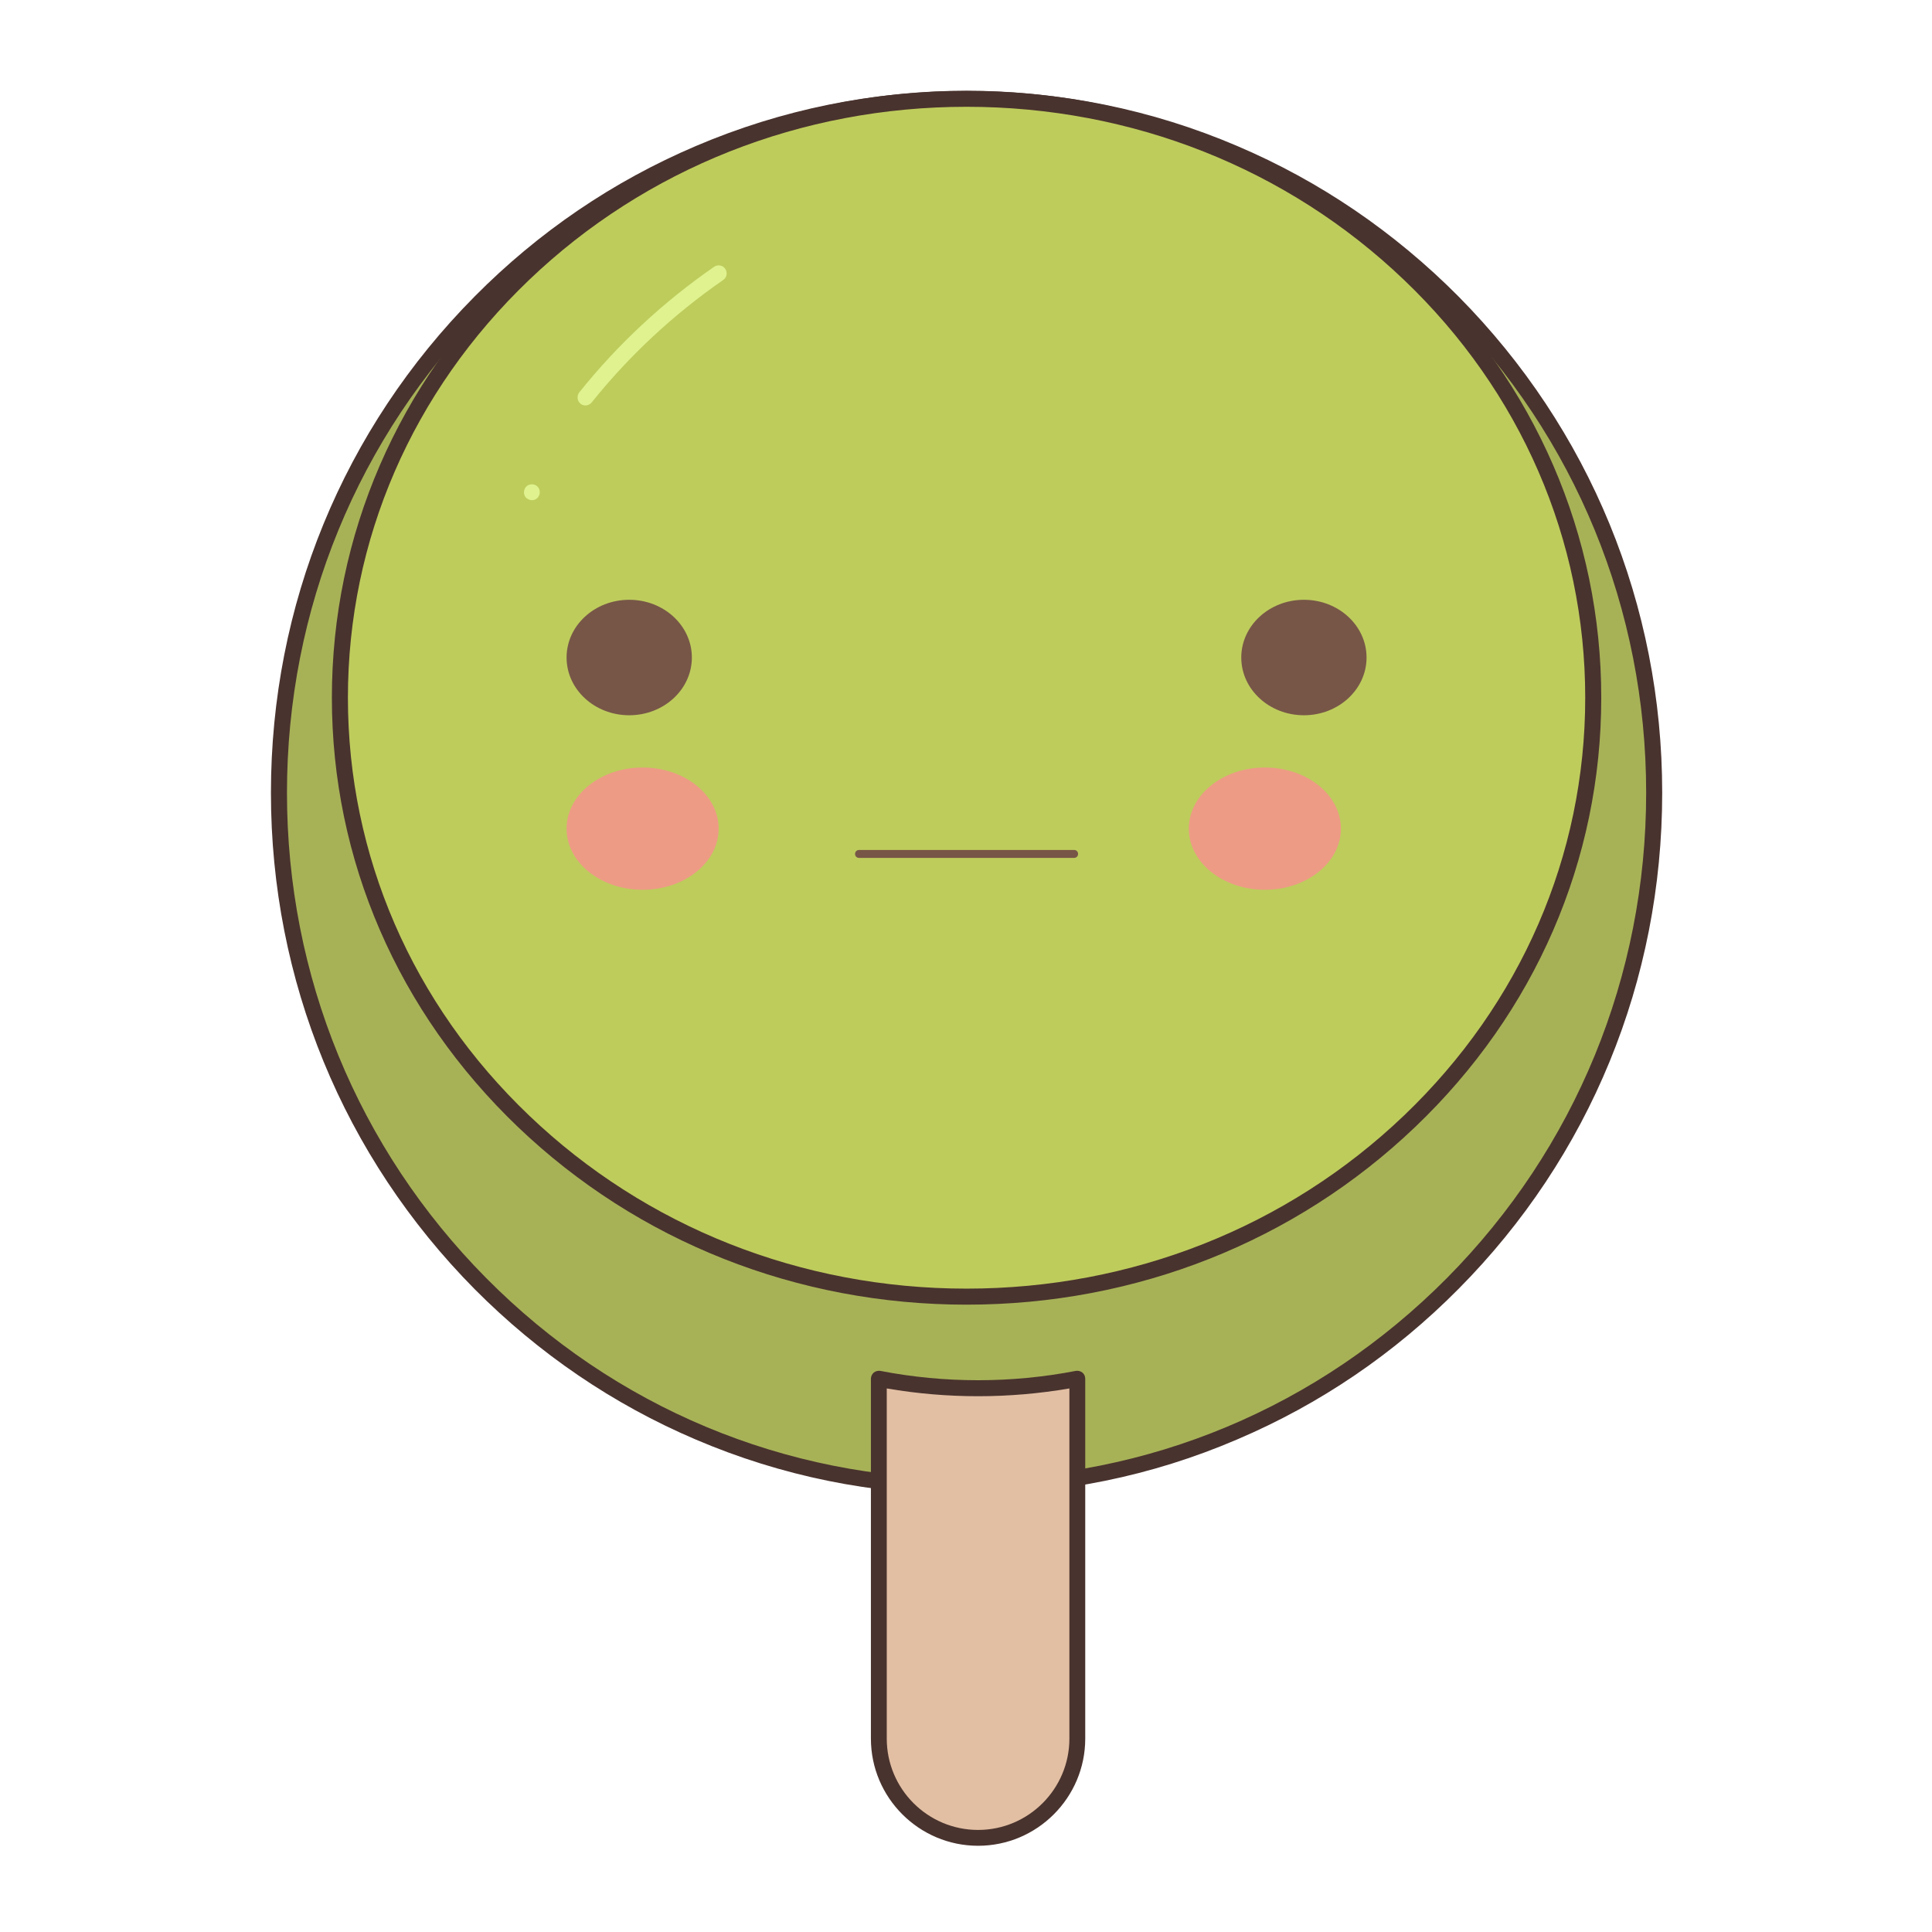
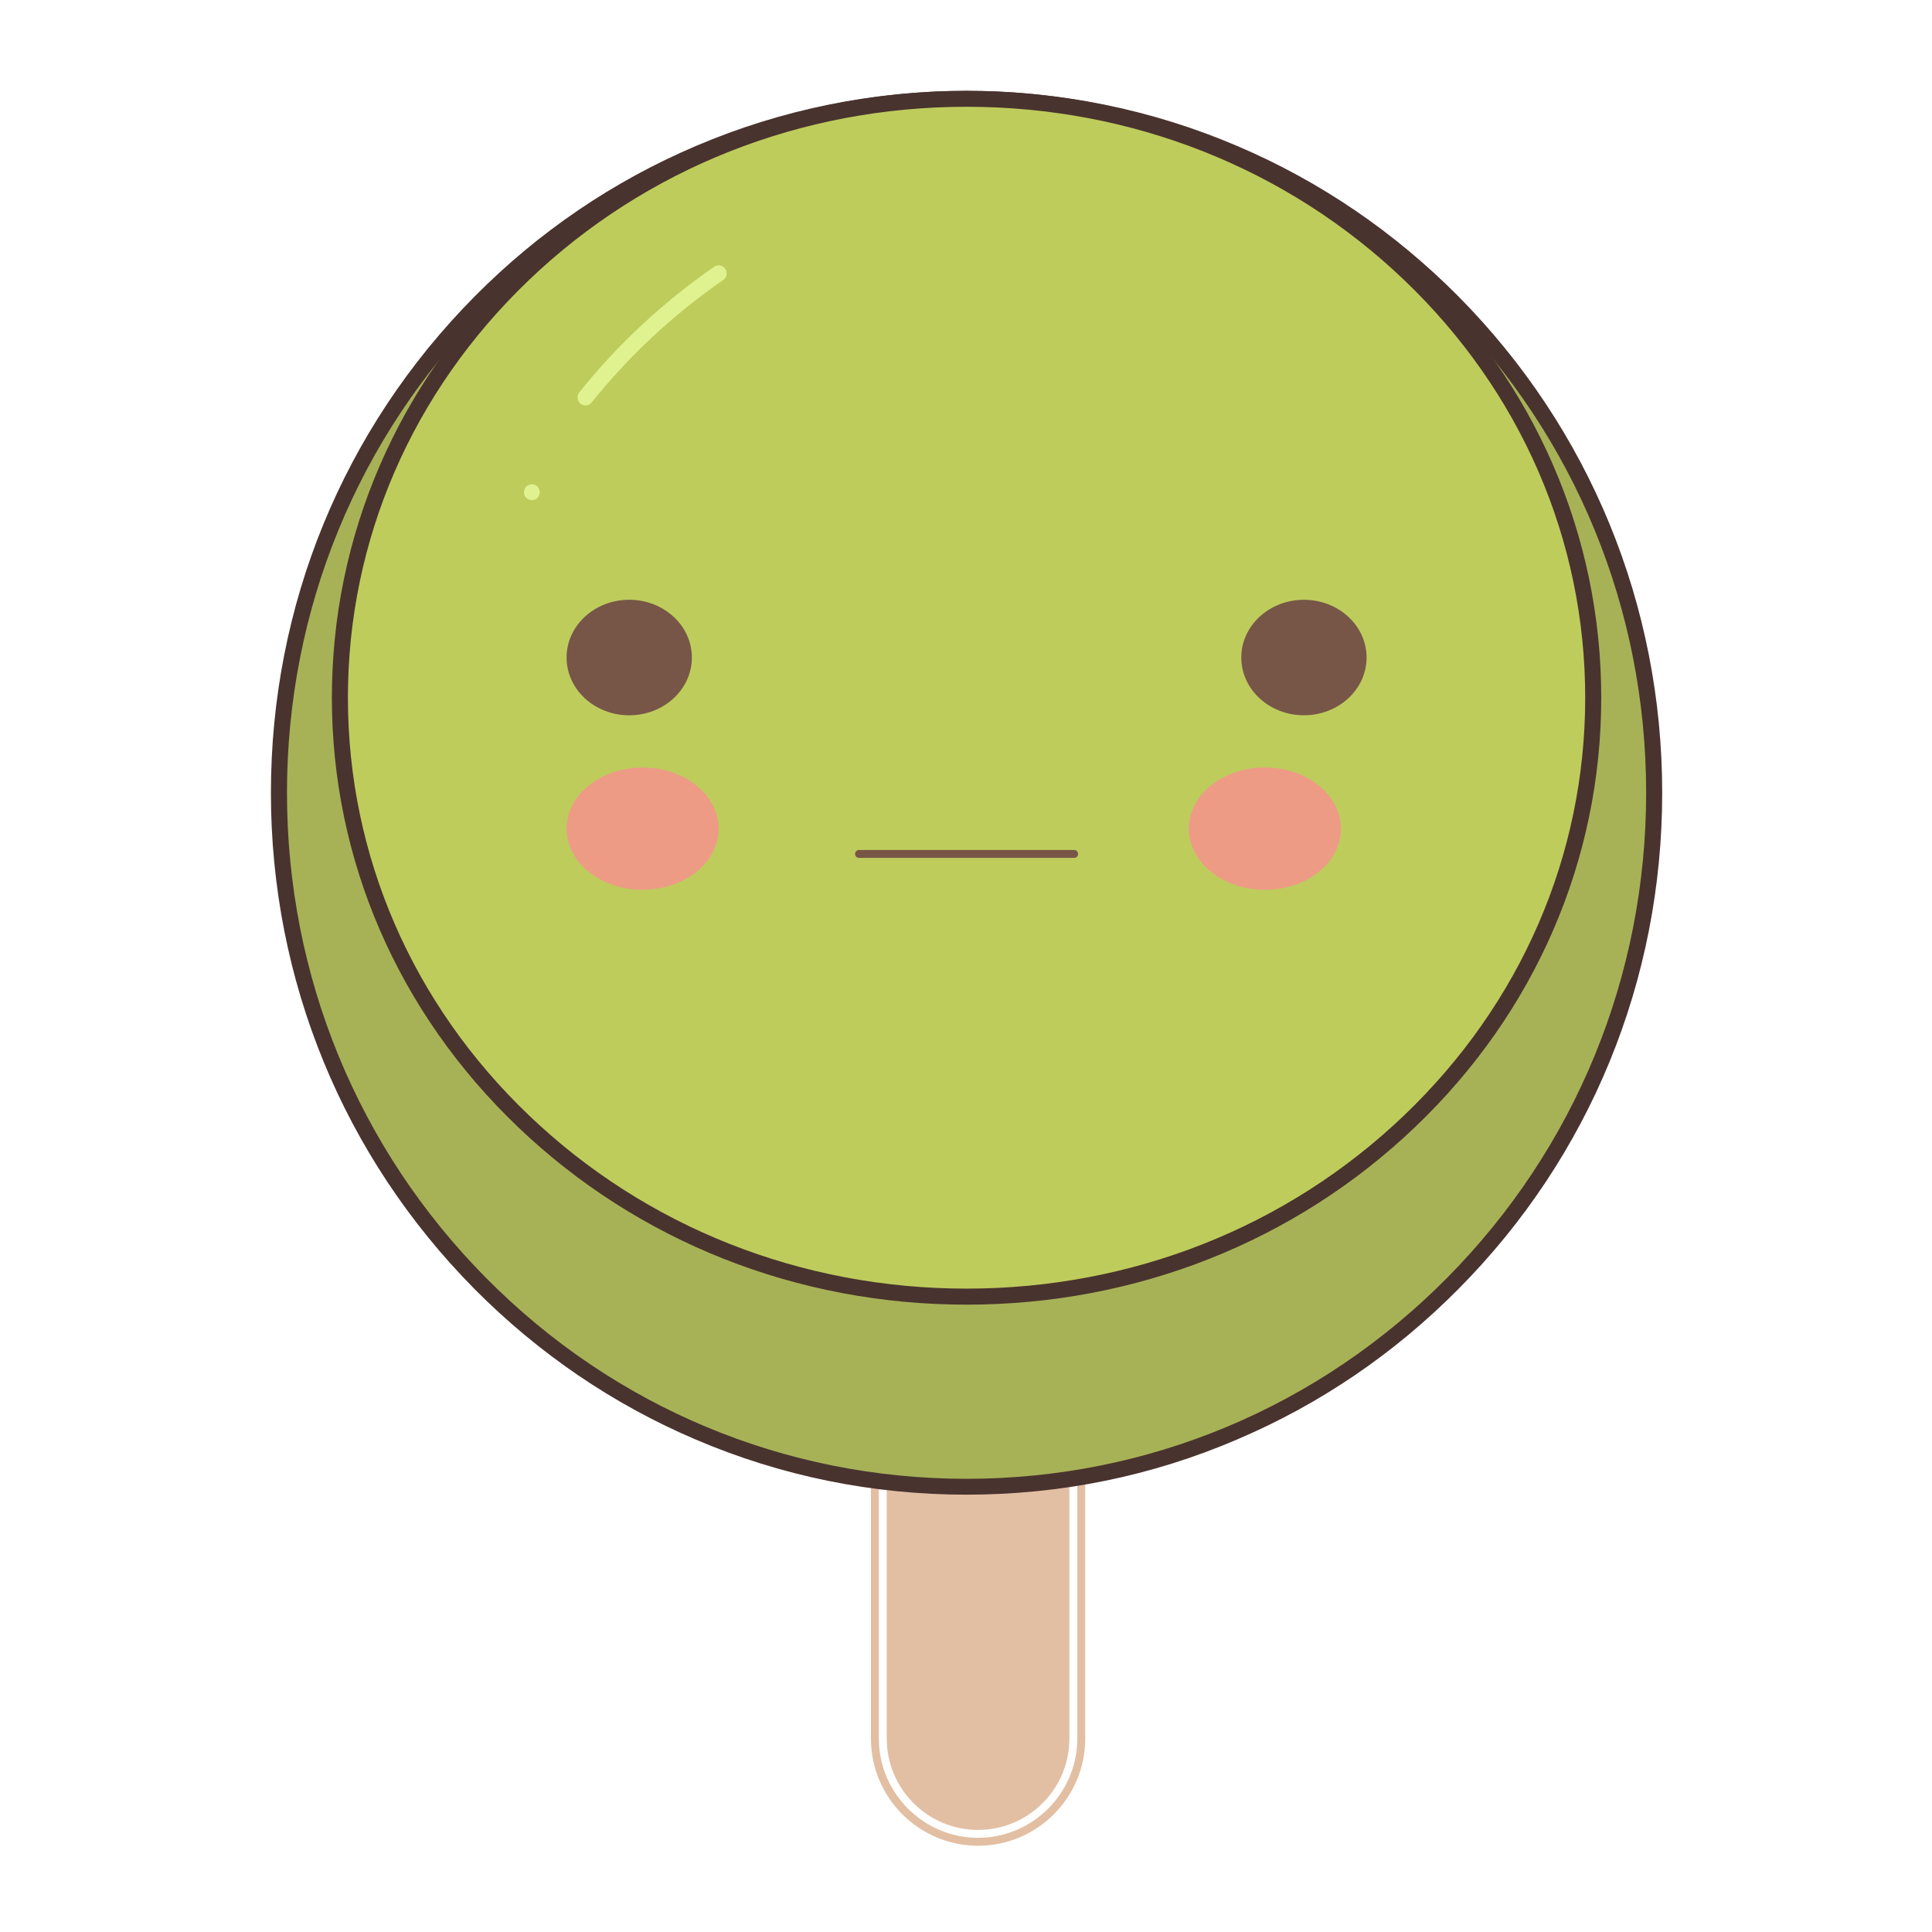
- <svg xmlns="http://www.w3.org/2000/svg" width="800px" height="800px" viewBox="0 0 1024 1024" class="icon" version="1.1">
-   <path d="M147.8 420.2a364.5 367.8 0 1 0 729 0 364.5 367.8 0 1 0-729 0Z" fill="#A7B257" />
-   <path d="M512.3 792.2c-49.8 0-98.1-9.8-143.5-29.2-43.9-18.7-83.3-45.6-117.2-79.7-69.6-70.3-108-163.7-108-263.1s38.3-192.8 108-263.1c33.9-34.2 73.3-61 117.2-79.7 45.5-19.4 93.8-29.2 143.5-29.2 49.8 0 98.1 9.8 143.5 29.2 43.9 18.7 83.3 45.6 117.2 79.7 69.6 70.3 108 163.7 108 263.1s-38.3 192.8-108 263c-33.9 34.2-73.3 61-117.2 79.7-45.4 19.5-93.7 29.3-143.5 29.3z m0-735.6c-96.2 0-186.7 37.8-254.7 106.5s-105.5 160-105.5 257.1 37.5 188.4 105.5 257.1c68 68.7 158.5 106.5 254.7 106.5S699 745.9 767 677.3c68-68.7 105.5-160 105.5-257.1S835 231.8 767 163.1C699 94.4 608.5 56.6 512.3 56.6z" fill="#49332E" />
-   <path d="M180.2 369.8a332.1 317.5 0 1 0 664.2 0 332.1 317.5 0 1 0-664.2 0Z" fill="#BECC5C" />
-   <path d="M512.3 691.5c-89.8 0-174.2-33.4-237.8-94.2-63.6-60.8-98.6-141.6-98.6-227.5 0-86 35-166.8 98.6-227.5 63.5-60.7 148-94.2 237.8-94.2 89.8 0 174.2 33.4 237.8 94.2 63.6 60.8 98.6 141.6 98.6 227.5 0 86-35 166.8-98.6 227.5-63.6 60.8-148 94.2-237.8 94.2z m0-634.9c-87.6 0-170 32.6-231.9 91.8-61.9 59.2-96 137.8-96 221.4s34.1 162.3 96 221.4c61.9 59.2 144.3 91.8 231.9 91.8s170-32.6 231.9-91.8c61.9-59.2 96-137.8 96-221.4s-34.1-162.3-96-221.4c-61.9-59.2-144.3-91.8-231.9-91.8z" fill="#49332E" />
-   <path d="M300.3 348.5a33.2 30.6 0 1 0 66.4 0 33.2 30.6 0 1 0-66.4 0Z" fill="#775647" />
-   <path d="M657.9 348.5a33.2 30.6 0 1 0 66.4 0 33.2 30.6 0 1 0-66.4 0Z" fill="#775647" />
-   <path d="M569.3 454.7h-114c-1.2 0-2.1-0.9-2.1-2.1s0.9-2.1 2.1-2.1h114c1.2 0 2.1 0.9 2.1 2.1s-0.9 2.1-2.1 2.1z" fill="#775647" />
-   <path d="M310.3 214.9c-0.9 0-1.9-0.3-2.6-0.9-1.8-1.5-2.1-4.1-0.7-6 20.4-25.5 44.5-47.9 71.5-66.6 1.9-1.3 4.6-0.9 5.9 1.1 1.3 1.9 0.9 4.6-1.1 5.9-26.4 18.3-49.8 40.1-69.7 64.9-0.9 1.1-2.1 1.6-3.3 1.6zM281.9 265.1c-1.1 0-2.2-0.5-3-1.2-0.8-0.8-1.2-1.9-1.2-3s0.5-2.2 1.2-3c0.8-0.8 1.9-1.2 3-1.2s2.2 0.4 3 1.2c0.8 0.8 1.2 1.9 1.2 3s-0.5 2.2-1.2 3c-0.8 0.8-1.8 1.2-3 1.2z" fill="#DFF28F" />
-   <path d="M518.4 735.8c-18.1 0-35.7-1.8-52.6-5v190.7c0 28.9 23.7 52.6 52.6 52.6 28.9 0 52.6-23.7 52.6-52.6V730.8c-16.9 3.3-34.5 5-52.6 5z" fill="#E2BFA3" />
-   <path d="M518.4 978.3c-31.3 0-56.8-25.5-56.8-56.8V730.8c0-1.3 0.6-2.5 1.5-3.3 1-0.8 2.3-1.1 3.5-0.9 34 6.6 69.5 6.6 103.6 0 1.2-0.2 2.5 0.1 3.5 0.9s1.5 2 1.5 3.3v190.7c0 31.3-25.5 56.8-56.8 56.8zM470 735.9v185.6c0 26.7 21.7 48.4 48.4 48.4s48.4-21.7 48.4-48.4V735.9c-32 5.5-64.9 5.5-96.8 0z" fill="#49332E" />
-   <path d="M300.3 439.2a40.3 32.4 0 1 0 80.6 0 40.3 32.4 0 1 0-80.6 0Z" fill="#ED9B85" />
-   <path d="M630.1 439.2a40.3 32.4 0 1 0 80.6 0 40.3 32.4 0 1 0-80.6 0Z" fill="#ED9B85" />
+ <svg xmlns="http://www.w3.org/2000/svg" viewBox="0 0 800 800">
+   <defs>
+     <style>
+       .cls-1 {
+         fill: #becc5c;
+       }
+ 
+       .cls-2 {
+         fill: #775647;
+       }
+ 
+       .cls-3 {
+         fill: #dff28f;
+       }
+ 
+       .cls-4 {
+         fill: #49332e;
+       }
+ 
+       .cls-5 {
+         fill: #a7b257;
+       }
+ 
+       .cls-6 {
+         fill: #e2bfa3;
+       }
+ 
+       .cls-7 {
+         fill: #ed9b85;
+       }
+     </style>
+   </defs>
+   <g id="stick_8-1">
+     <path id="stick8_1" class="cls-6" d="M405,574.84c-14.14,0-27.89-1.41-41.09-3.91v148.98c0,22.58,18.52,41.09,41.09,41.09s41.09-18.52,41.09-41.09v-148.98c-13.2,2.58-26.95,3.91-41.09,3.91Zm0,189.45c-24.45,0-44.37-19.92-44.37-44.37v-148.98c0-1.02,.47-1.95,1.17-2.58,.78-.62,1.8-.86,2.73-.7,26.56,5.16,54.3,5.16,80.94,0,.94-.16,1.95,.08,2.73,.7s1.17,1.56,1.17,2.58v148.98c0,24.45-19.92,44.37-44.37,44.37Zm-37.81-189.37v145c0,20.86,16.95,37.81,37.81,37.81s37.81-16.95,37.81-37.81v-145c-25,4.3-50.7,4.3-75.62,0h0Z" />
+   </g>
+   <g id="Layer_1" data-name="Layer 1">
+     <path class="cls-5" d="M115.47,328.28c-.03,158.7,127.44,287.37,284.71,287.4,157.27,.03,284.79-128.59,284.82-287.28v-.12c0-158.7-127.49-287.34-284.77-287.34-157.27,0-284.77,128.65-284.77,287.34h0Z" />
+     <path class="cls-4" d="M400.23,618.91c-38.91,0-76.64-7.66-112.11-22.81-34.3-14.61-65.08-35.62-91.56-62.27-54.37-54.92-84.38-127.89-84.38-205.55s29.92-150.63,84.38-205.55c26.48-26.72,57.27-47.66,91.56-62.27,35.55-15.16,73.28-22.81,112.11-22.81s76.64,7.66,112.11,22.81c34.3,14.61,65.08,35.62,91.56,62.27,54.37,54.92,84.38,127.89,84.38,205.55s-29.92,150.63-84.38,205.47c-26.48,26.72-57.27,47.66-91.56,62.27-35.47,15.23-73.2,22.89-112.11,22.89h0Zm0-574.69c-75.16,0-145.86,29.53-198.98,83.2s-82.42,125-82.42,200.86,29.3,147.19,82.42,200.86,123.83,83.2,198.98,83.2,145.86-29.61,198.98-83.2c53.12-53.67,82.42-125,82.42-200.86s-29.3-147.19-82.42-200.86c-53.12-53.67-123.83-83.2-198.98-83.2h0Z" />
+     <path class="cls-1" d="M140.78,288.91c0,136.99,116.16,248.05,259.45,248.05s259.45-111.05,259.45-248.05c0-136.99-116.16-248.05-259.45-248.05-143.29,0-259.45,111.05-259.46,248.04h0s0,0,0,0Z" />
+     <path class="cls-4" d="M400.23,540.23c-70.16,0-136.09-26.09-185.78-73.59-49.69-47.5-77.03-110.63-77.03-177.73s27.34-130.31,77.03-177.73c49.61-47.42,115.62-73.59,185.78-73.59s136.09,26.09,185.78,73.59c49.69,47.5,77.03,110.63,77.03,177.73s-27.34,130.31-77.03,177.73c-49.69,47.5-115.62,73.59-185.78,73.59Zm0-496.02c-68.44,0-132.81,25.47-181.17,71.72-48.36,46.25-75,107.66-75,172.97s26.64,126.8,75,172.97c48.36,46.25,112.73,71.72,181.17,71.72s132.81-25.47,181.17-71.72c48.36-46.25,75-107.66,75-172.97s-26.64-126.8-75-172.97c-48.36-46.25-112.73-71.72-181.17-71.72h0Z" />
+     <path class="cls-2" d="M444.77,355.23h-89.06c-.94,0-1.64-.7-1.64-1.64s.7-1.64,1.64-1.64h89.06c.94,0,1.64,.7,1.64,1.64s-.7,1.64-1.64,1.64Z" />
+     <path class="cls-3" d="M242.42,167.89c-.7,0-1.48-.23-2.03-.7-1.41-1.17-1.64-3.2-.55-4.69,15.94-19.92,34.77-37.42,55.86-52.03,1.48-1.02,3.59-.7,4.61,.86,1.02,1.48,.7,3.59-.86,4.61-20.62,14.3-38.91,31.33-54.45,50.7-.7,.86-1.64,1.25-2.58,1.25Zm-22.19,39.22c-.86,0-1.72-.39-2.34-.94-.62-.62-.94-1.48-.94-2.34s.39-1.72,.94-2.34c.62-.62,1.48-.94,2.34-.94s1.72,.31,2.34,.94c.62,.62,.94,1.48,.94,2.34s-.39,1.72-.94,2.34c-.62,.62-1.41,.94-2.34,.94Z" />
+     <path class="cls-7" d="M234.61,343.13c0,13.98,14.1,25.31,31.48,25.31s31.48-11.33,31.48-25.31-14.1-25.31-31.48-25.31-31.48,11.33-31.48,25.31h0Z" />
+     <path class="cls-7" d="M492.27,343.13c-.01,13.98,14.07,25.32,31.46,25.33,17.39,.01,31.5-11.31,31.51-25.29v-.04c.01-13.98-14.07-25.32-31.46-25.33-17.39-.01-31.5,11.31-31.51,25.29v.04Z" />
+   </g>
+   <g id="eyes_8-1">
+     <path class="cls-2" d="M234.61,272.27c0,13.2,11.6,23.91,25.93,23.92,14.32,0,25.94-10.69,25.95-23.9v-.02c0-13.2-11.6-23.91-25.93-23.92-14.32,0-25.94,10.69-25.95,23.9v.02Zm279.38,0c0,13.2,11.61,23.91,25.94,23.91s25.94-10.7,25.94-23.91-11.61-23.91-25.94-23.91-25.94,10.7-25.94,23.91Z" />
+   </g>
</svg>
